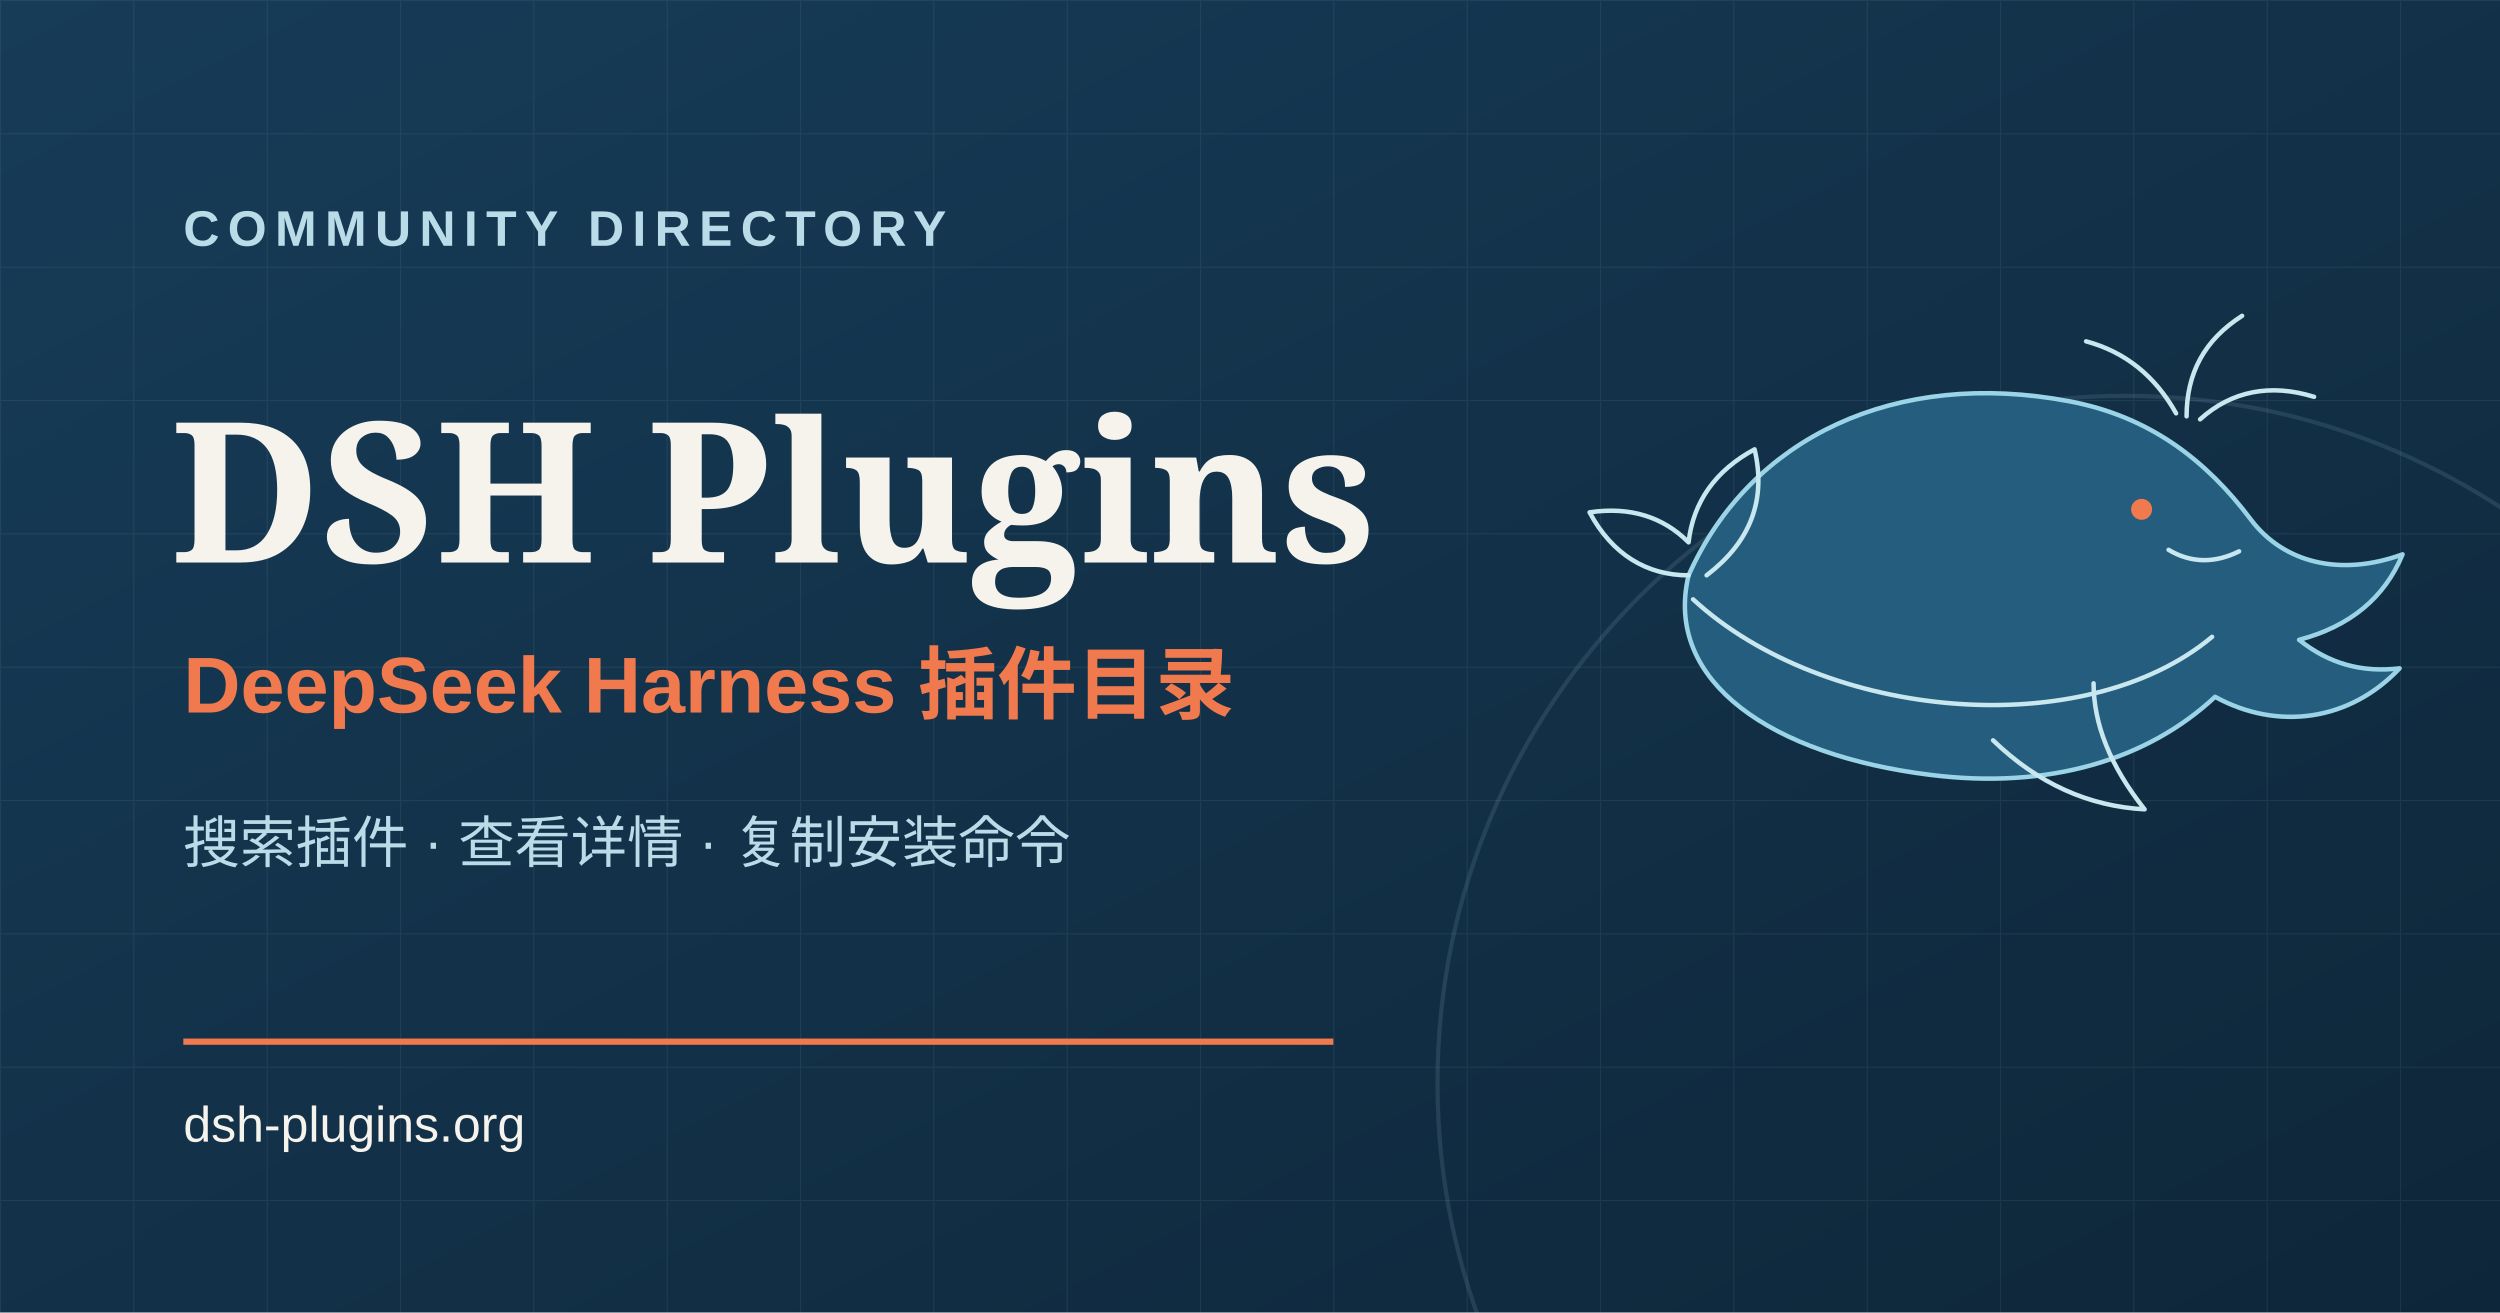
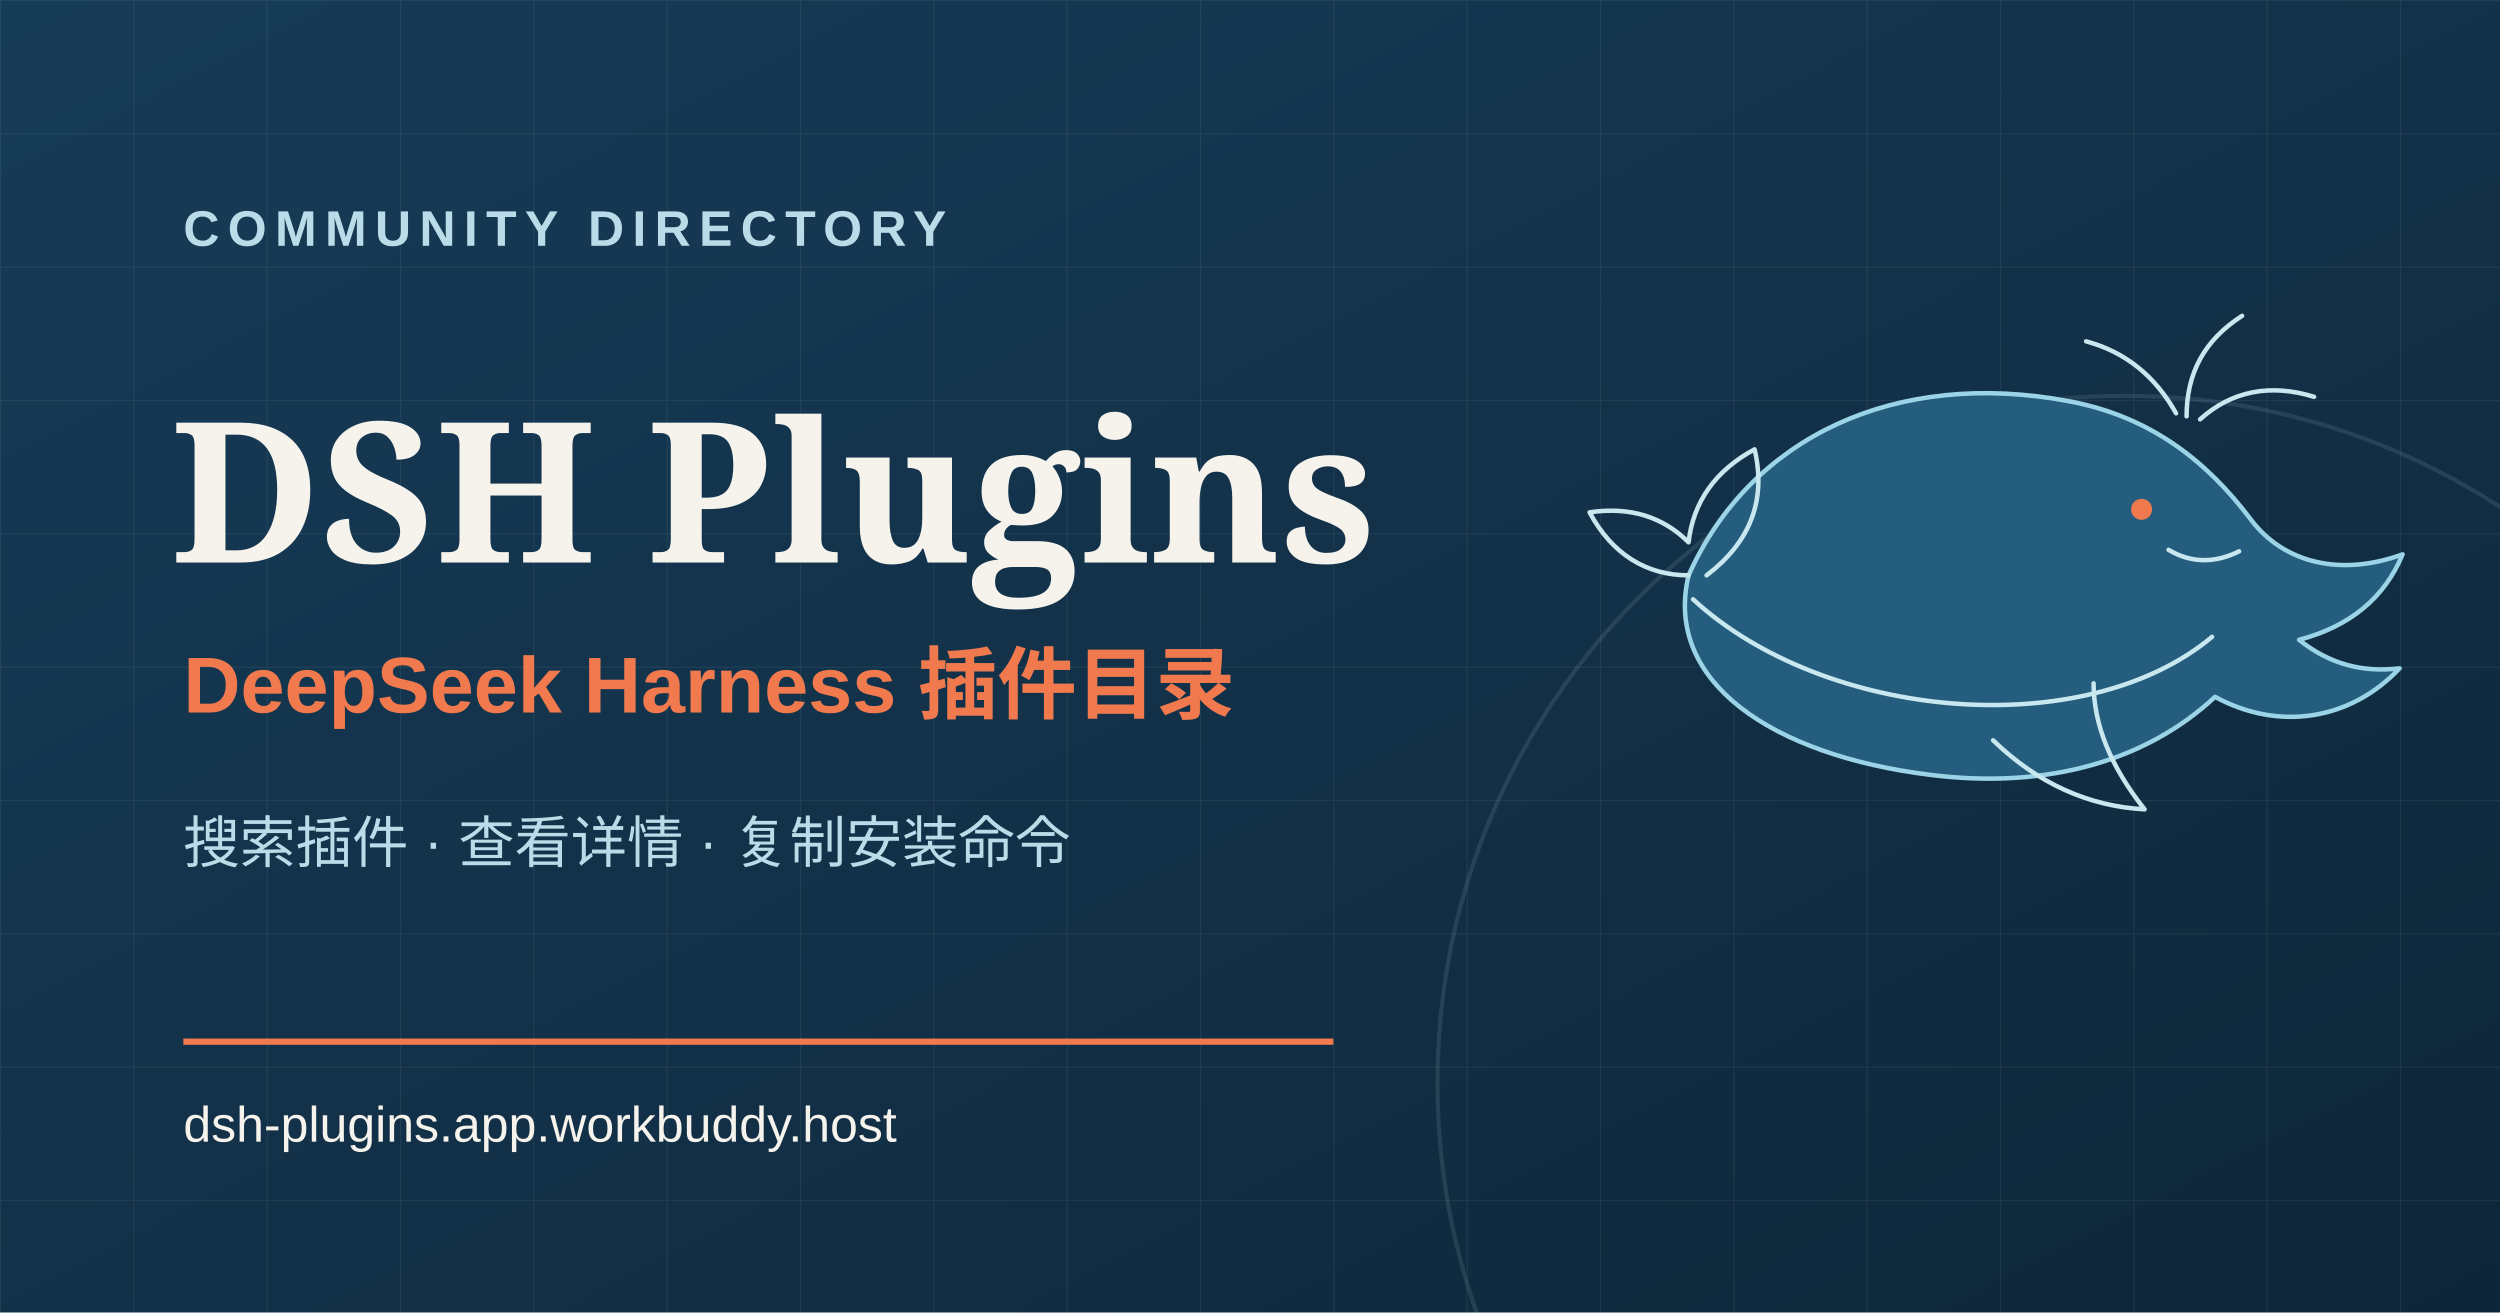
<svg xmlns="http://www.w3.org/2000/svg" width="1200" height="630" viewBox="0 0 1200 630">
  <defs>
    <linearGradient id="ocean" x1="0" y1="0" x2="1" y2="1">
      <stop stop-color="#173c58" />
      <stop offset="1" stop-color="#0e2639" />
    </linearGradient>
    <pattern id="grid" width="64" height="64" patternUnits="userSpaceOnUse">
      <path d="M64 0H0V64" fill="none" stroke="#b9dce8" stroke-opacity=".08" />
    </pattern>
  </defs>
  <rect width="1200" height="630" fill="url(#ocean)" />
  <rect width="1200" height="630" fill="url(#grid)" />
  <circle cx="1020" cy="520" r="330" fill="none" stroke="#b9dce8" stroke-opacity=".12" stroke-width="2" />
  <g transform="translate(745 112) scale(.72)" fill="none" stroke-linecap="round" stroke-linejoin="round">
    <path d="M91 228c41-92 138-138 254-116 53 10 91 39 121 79 22 29 60 38 101 23-12 29-35 48-69 57 20 16 42 22 67 19-33 35-81 42-123 19-45 42-111 62-190 52-105-13-178-62-161-133Z" fill="#245d7d" stroke="#9bd4e6" stroke-width="3" />
    <path d="M94 244c88 81 261 96 346 25M294 338c30 29 64 44 101 46-23-29-34-57-34-84M91 228c-28 0-51-14-66-42 27-4 49 3 66 20 3-27 18-48 44-62 8 34-3 62-32 84M411 211c15 9 31 9 47 1M423 122c0-29 12-51 37-67M432 124c21-19 47-24 76-15M416 120c-14-25-34-41-60-48" stroke="#c8e7ef" stroke-width="3" />
    <circle cx="393" cy="184" r="7" fill="#f07a4d" stroke="none" />
  </g>
  <text x="88" y="118" fill="#b9dce8" font-family="Arial, sans-serif" font-size="24" font-weight="700" letter-spacing="4">COMMUNITY DIRECTORY</text>
  <text x="82" y="270" fill="#f5f3ec" font-family="Georgia, serif" font-size="94" font-weight="700">DSH Plugins</text>
  <text x="88" y="342" fill="#f07a4d" font-family="Arial, sans-serif" font-size="38" font-weight="700">DeepSeek Harness 插件目录</text>
  <text x="88" y="414" fill="#b9dce8" font-family="Arial, sans-serif" font-size="27">搜索插件 · 查看详情 · 复制安装命令</text>
  <line x1="88" y1="500" x2="640" y2="500" stroke="#f07a4d" stroke-width="3" />
-   <text x="88" y="548" fill="#f5f3ec" font-family="Arial, sans-serif" font-size="24">dsh-plugins.org</text>
+   <text x="88" y="548" fill="#f5f3ec" font-family="Arial, sans-serif" font-size="24">dsh-plugins.app.workbuddy.host</text>
</svg>
